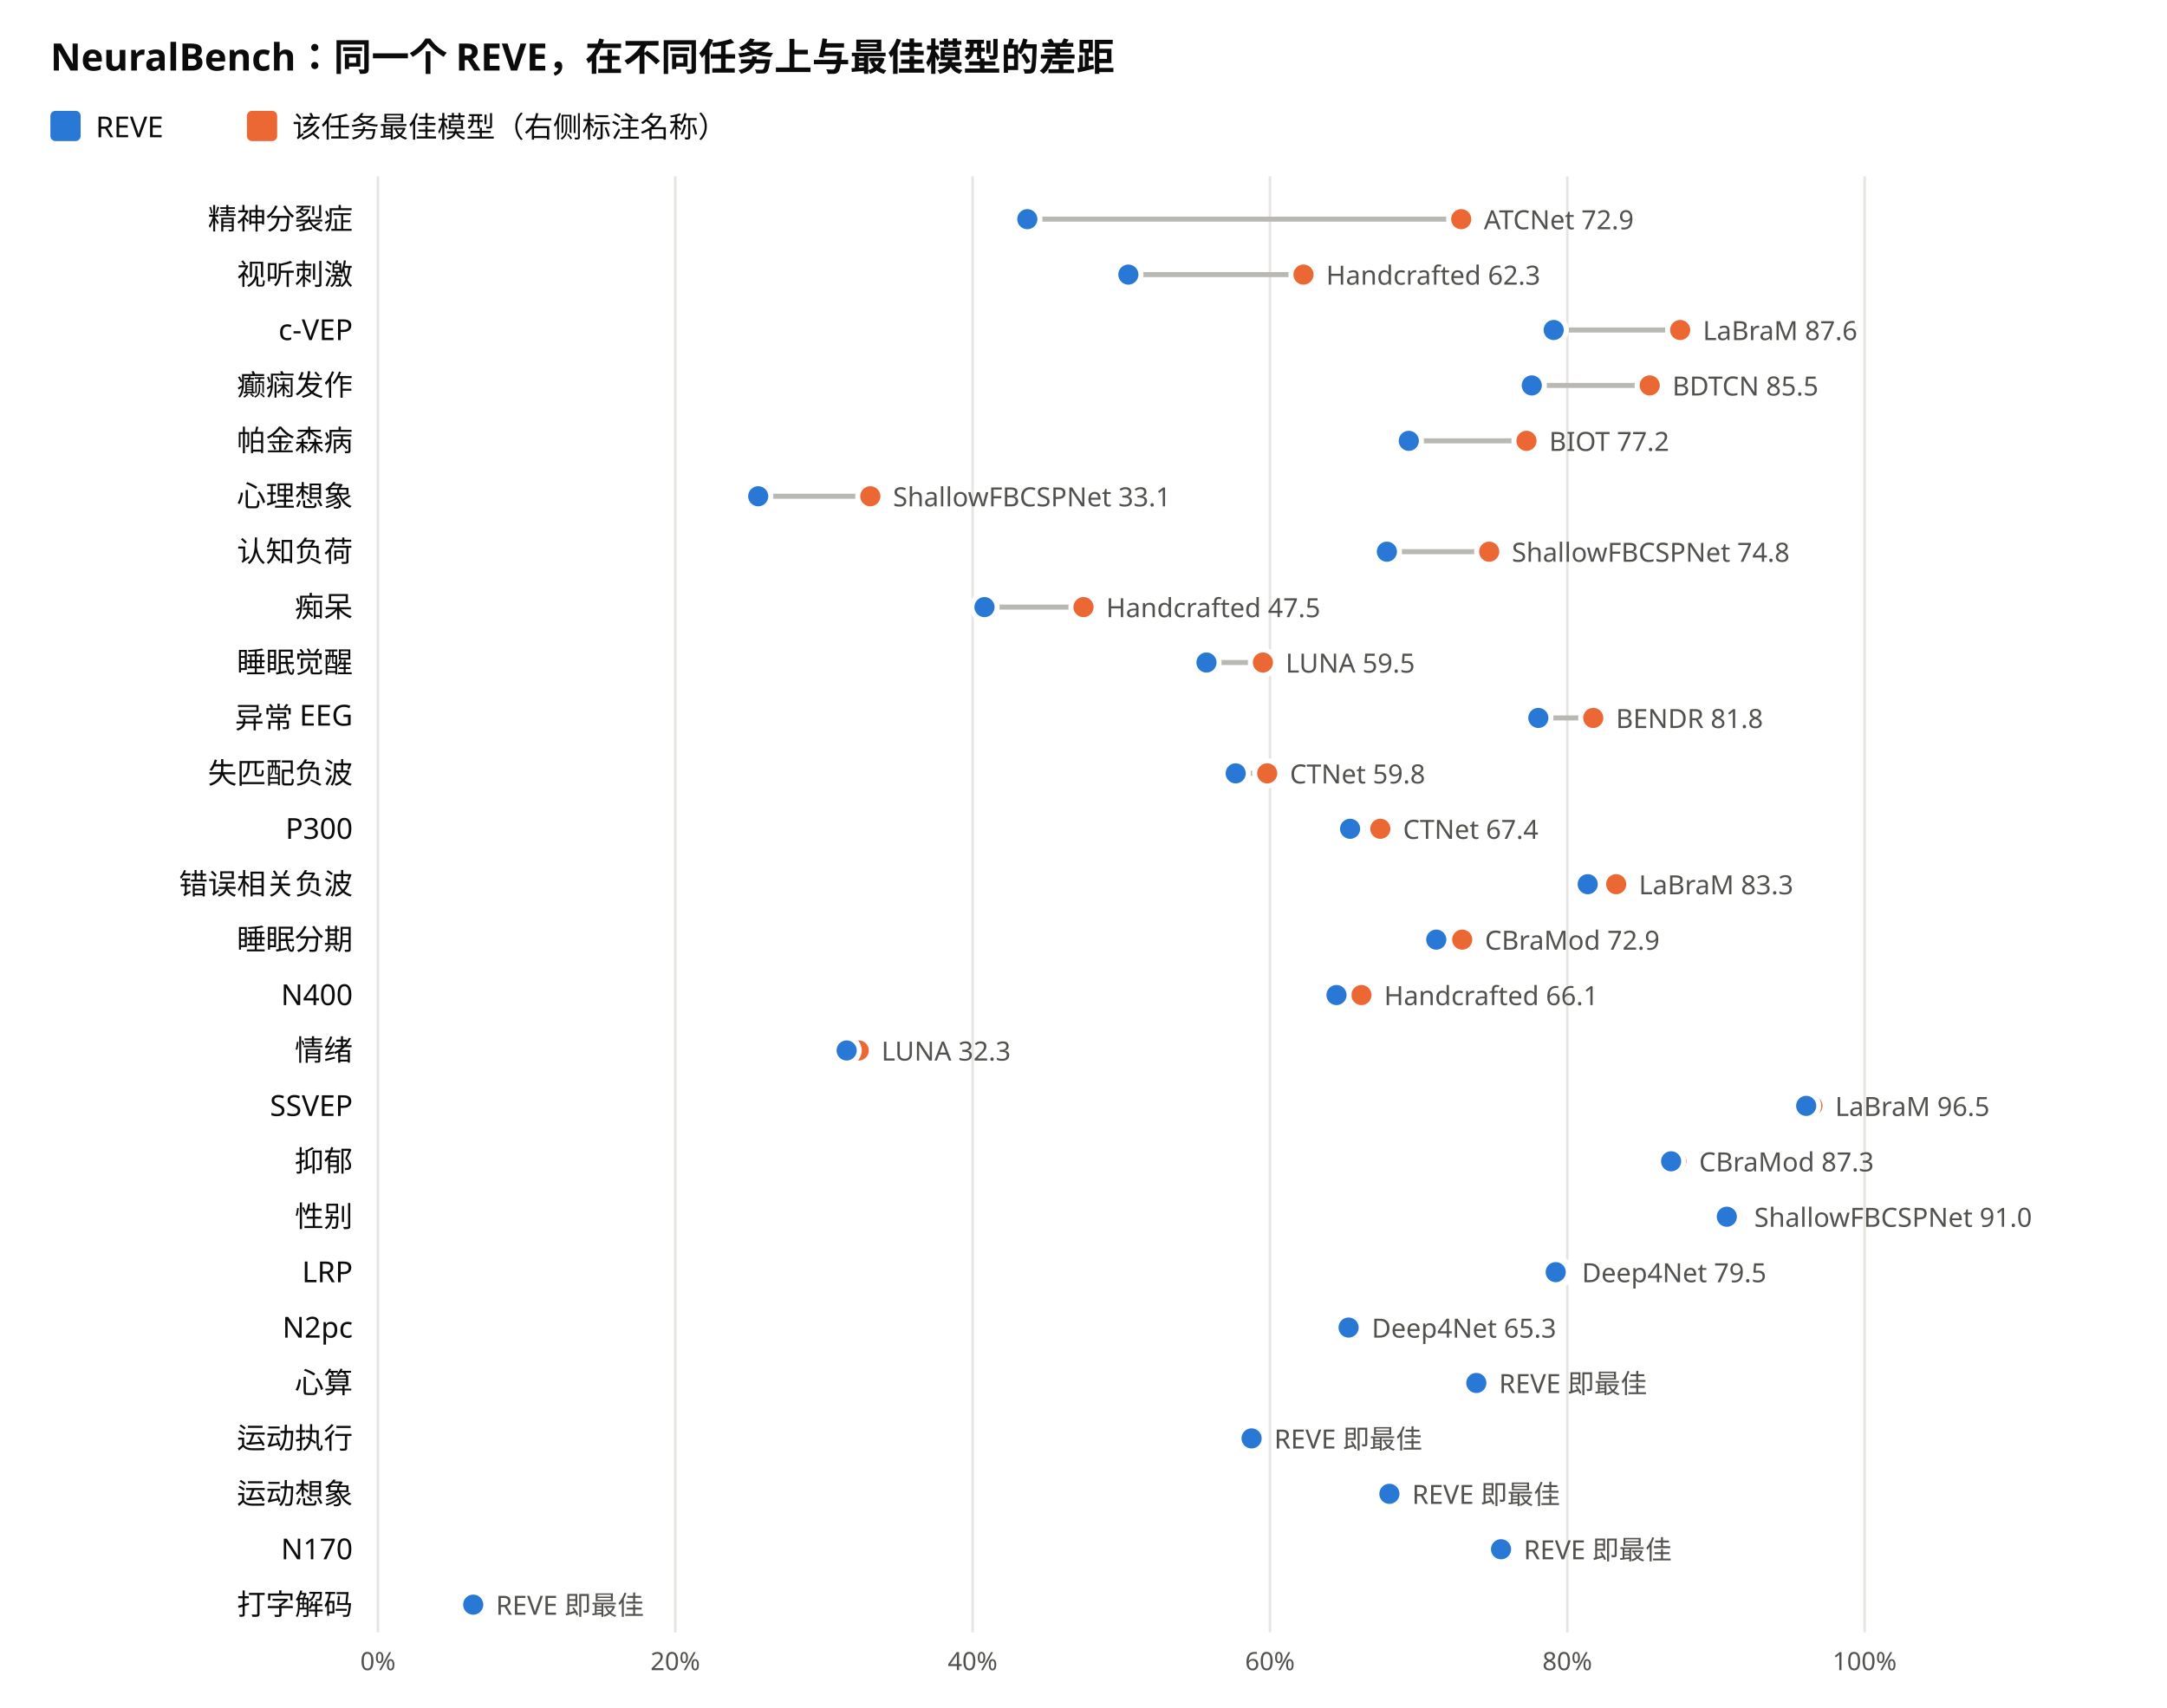
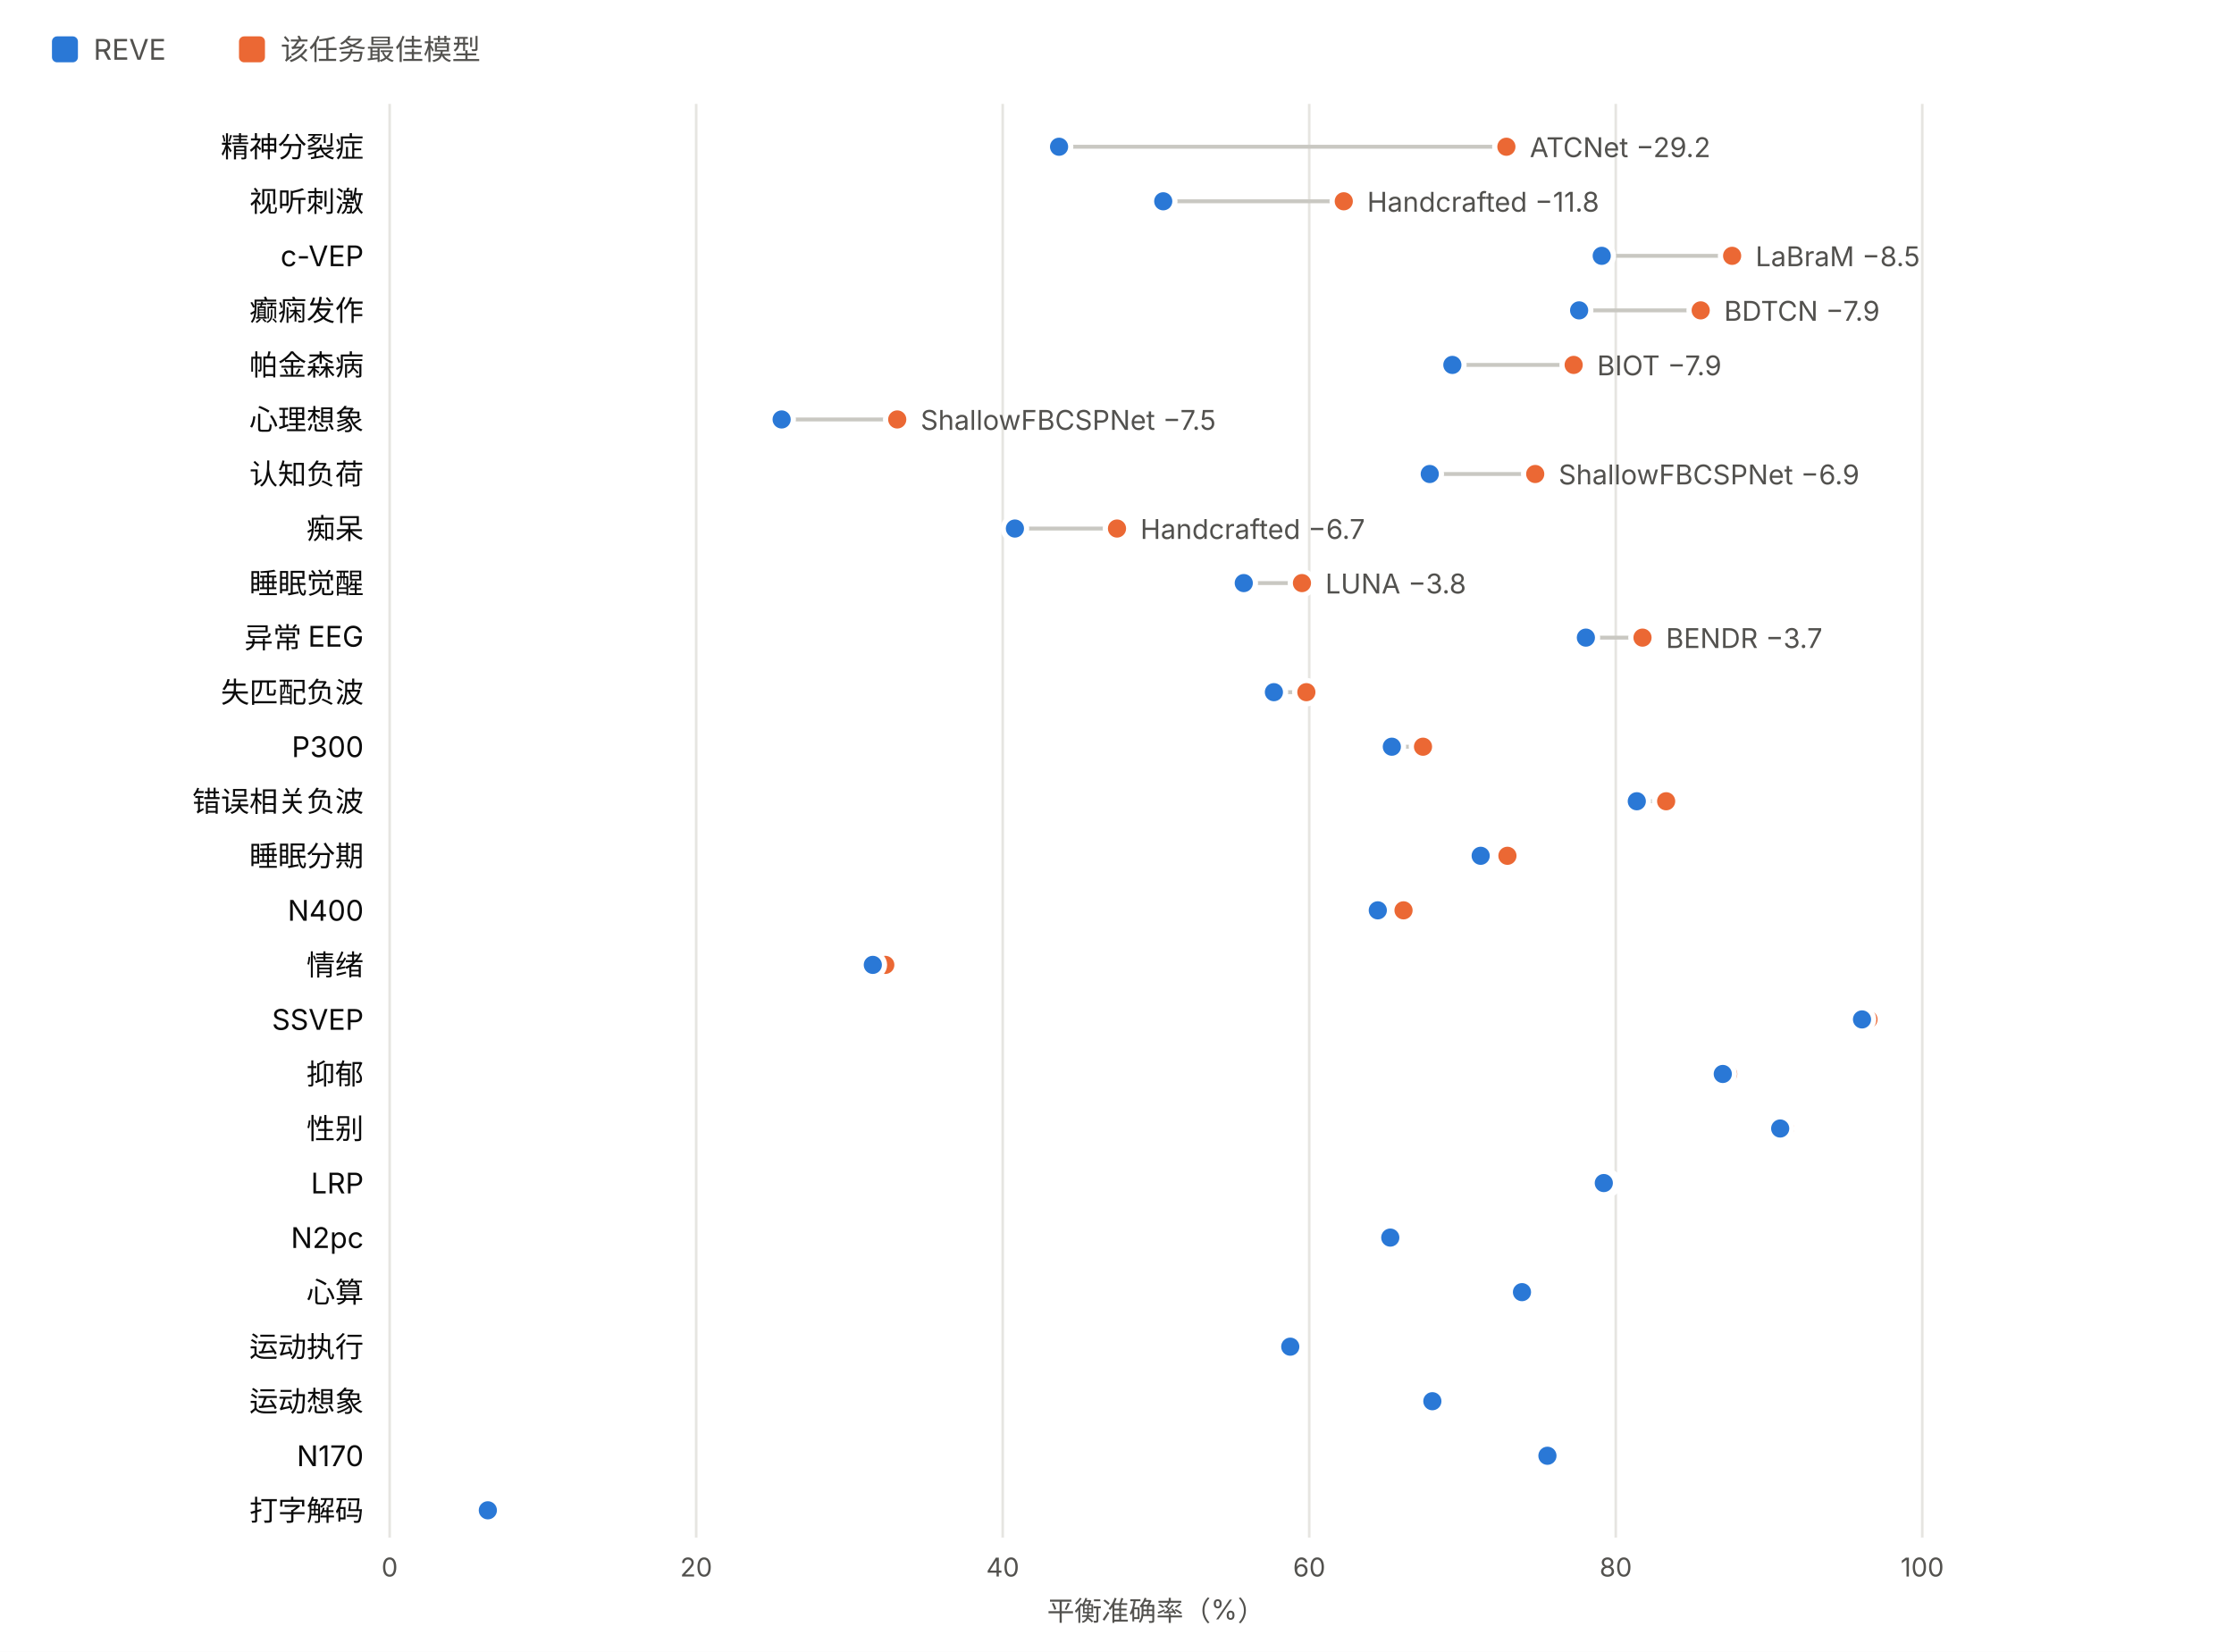
- <svg xmlns="http://www.w3.org/2000/svg" width="860" height="678" viewBox="0 0 860 678">
+ <svg xmlns="http://www.w3.org/2000/svg" width="860" height="636" viewBox="0 0 860 636">
  <rect width="100%" height="100%" fill="#ffffff" />
-   <text x="20.0" y="28.0" font-size="15" fill="#0b0b0b" text-anchor="start" font-weight="bold" font-family="WenQuanYi Zen Hei, sans-serif">NeuralBench：同一个 REVE，在不同任务上与最佳模型的差距</text>
-   <rect x="20.0" y="44.0" width="12.0" height="12.0" rx="2" fill="#2a78d6" />
-   <text x="38.0" y="54.5" font-size="11.5" fill="#0b0b0b" text-anchor="start" font-weight="normal" font-family="WenQuanYi Zen Hei, sans-serif">REVE</text>
-   <rect x="98.0" y="44.0" width="12.0" height="12.0" rx="2" fill="#eb6834" />
-   <text x="116.0" y="54.5" font-size="11.5" fill="#0b0b0b" text-anchor="start" font-weight="normal" font-family="WenQuanYi Zen Hei, sans-serif">该任务最佳模型（右侧标注名称）</text>
-   <line x1="150.0" y1="70.0" x2="150.0" y2="648.0" stroke="#e6e5e1" stroke-width="1" />
-   <text x="150.0" y="663.0" font-size="10" fill="#52514e" text-anchor="middle" font-weight="normal" font-family="WenQuanYi Zen Hei, sans-serif">0%</text>
-   <line x1="268.0" y1="70.0" x2="268.0" y2="648.0" stroke="#e6e5e1" stroke-width="1" />
-   <text x="268.0" y="663.0" font-size="10" fill="#52514e" text-anchor="middle" font-weight="normal" font-family="WenQuanYi Zen Hei, sans-serif">20%</text>
-   <line x1="386.0" y1="70.0" x2="386.0" y2="648.0" stroke="#e6e5e1" stroke-width="1" />
-   <text x="386.0" y="663.0" font-size="10" fill="#52514e" text-anchor="middle" font-weight="normal" font-family="WenQuanYi Zen Hei, sans-serif">40%</text>
-   <line x1="504.0" y1="70.0" x2="504.0" y2="648.0" stroke="#e6e5e1" stroke-width="1" />
-   <text x="504.0" y="663.0" font-size="10" fill="#52514e" text-anchor="middle" font-weight="normal" font-family="WenQuanYi Zen Hei, sans-serif">60%</text>
-   <line x1="622.0" y1="70.0" x2="622.0" y2="648.0" stroke="#e6e5e1" stroke-width="1" />
-   <text x="622.0" y="663.0" font-size="10" fill="#52514e" text-anchor="middle" font-weight="normal" font-family="WenQuanYi Zen Hei, sans-serif">80%</text>
-   <line x1="740.0" y1="70.0" x2="740.0" y2="648.0" stroke="#e6e5e1" stroke-width="1" />
-   <text x="740.0" y="663.0" font-size="10" fill="#52514e" text-anchor="middle" font-weight="normal" font-family="WenQuanYi Zen Hei, sans-serif">100%</text>
-   <text x="140.0" y="91.0" font-size="11.5" fill="#0b0b0b" text-anchor="end" font-weight="normal" font-family="WenQuanYi Zen Hei, sans-serif">精神分裂症</text>
-   <line x1="407.7" y1="87.0" x2="579.9" y2="87.0" stroke="#b9b8b2" stroke-width="2" />
-   <circle cx="579.9" cy="87.0" r="5" fill="#eb6834" stroke="#ffffff" stroke-width="2" />
-   <text x="588.9" y="91.0" font-size="10.5" fill="#52514e" text-anchor="start" font-weight="normal" font-family="WenQuanYi Zen Hei, sans-serif">ATCNet 72.9</text>
-   <circle cx="407.7" cy="87.0" r="5" fill="#2a78d6" stroke="#ffffff" stroke-width="2" />
-   <text x="140.0" y="113.0" font-size="11.5" fill="#0b0b0b" text-anchor="end" font-weight="normal" font-family="WenQuanYi Zen Hei, sans-serif">视听刺激</text>
-   <line x1="447.8" y1="109.0" x2="517.3" y2="109.0" stroke="#b9b8b2" stroke-width="2" />
-   <circle cx="517.3" cy="109.0" r="5" fill="#eb6834" stroke="#ffffff" stroke-width="2" />
-   <text x="526.3" y="113.0" font-size="10.5" fill="#52514e" text-anchor="start" font-weight="normal" font-family="WenQuanYi Zen Hei, sans-serif">Handcrafted 62.3</text>
-   <circle cx="447.8" cy="109.0" r="5" fill="#2a78d6" stroke="#ffffff" stroke-width="2" />
-   <text x="140.0" y="135.0" font-size="11.5" fill="#0b0b0b" text-anchor="end" font-weight="normal" font-family="WenQuanYi Zen Hei, sans-serif">c-VEP</text>
-   <line x1="616.6" y1="131.0" x2="666.8" y2="131.0" stroke="#b9b8b2" stroke-width="2" />
-   <circle cx="666.8" cy="131.0" r="5" fill="#eb6834" stroke="#ffffff" stroke-width="2" />
-   <text x="675.8" y="135.0" font-size="10.5" fill="#52514e" text-anchor="start" font-weight="normal" font-family="WenQuanYi Zen Hei, sans-serif">LaBraM 87.6</text>
-   <circle cx="616.6" cy="131.0" r="5" fill="#2a78d6" stroke="#ffffff" stroke-width="2" />
-   <text x="140.0" y="157.0" font-size="11.5" fill="#0b0b0b" text-anchor="end" font-weight="normal" font-family="WenQuanYi Zen Hei, sans-serif">癫痫发作</text>
-   <line x1="607.9" y1="153.0" x2="654.7" y2="153.0" stroke="#b9b8b2" stroke-width="2" />
-   <circle cx="654.7" cy="153.0" r="5" fill="#eb6834" stroke="#ffffff" stroke-width="2" />
-   <text x="663.7" y="157.0" font-size="10.5" fill="#52514e" text-anchor="start" font-weight="normal" font-family="WenQuanYi Zen Hei, sans-serif">BDTCN 85.5</text>
-   <circle cx="607.9" cy="153.0" r="5" fill="#2a78d6" stroke="#ffffff" stroke-width="2" />
-   <text x="140.0" y="179.0" font-size="11.5" fill="#0b0b0b" text-anchor="end" font-weight="normal" font-family="WenQuanYi Zen Hei, sans-serif">帕金森病</text>
-   <line x1="559.1" y1="175.0" x2="605.8" y2="175.0" stroke="#b9b8b2" stroke-width="2" />
-   <circle cx="605.8" cy="175.0" r="5" fill="#eb6834" stroke="#ffffff" stroke-width="2" />
-   <text x="614.8" y="179.0" font-size="10.5" fill="#52514e" text-anchor="start" font-weight="normal" font-family="WenQuanYi Zen Hei, sans-serif">BIOT 77.2</text>
-   <circle cx="559.1" cy="175.0" r="5" fill="#2a78d6" stroke="#ffffff" stroke-width="2" />
-   <text x="140.0" y="201.0" font-size="11.5" fill="#0b0b0b" text-anchor="end" font-weight="normal" font-family="WenQuanYi Zen Hei, sans-serif">心理想象</text>
-   <line x1="300.9" y1="197.0" x2="345.4" y2="197.0" stroke="#b9b8b2" stroke-width="2" />
-   <circle cx="345.4" cy="197.0" r="5" fill="#eb6834" stroke="#ffffff" stroke-width="2" />
-   <text x="354.4" y="201.0" font-size="10.5" fill="#52514e" text-anchor="start" font-weight="normal" font-family="WenQuanYi Zen Hei, sans-serif">ShallowFBCSPNet 33.1</text>
-   <circle cx="300.9" cy="197.0" r="5" fill="#2a78d6" stroke="#ffffff" stroke-width="2" />
-   <text x="140.0" y="223.0" font-size="11.5" fill="#0b0b0b" text-anchor="end" font-weight="normal" font-family="WenQuanYi Zen Hei, sans-serif">认知负荷</text>
-   <line x1="550.4" y1="219.0" x2="591.0" y2="219.0" stroke="#b9b8b2" stroke-width="2" />
-   <circle cx="591.0" cy="219.0" r="5" fill="#eb6834" stroke="#ffffff" stroke-width="2" />
-   <text x="600.0" y="223.0" font-size="10.5" fill="#52514e" text-anchor="start" font-weight="normal" font-family="WenQuanYi Zen Hei, sans-serif">ShallowFBCSPNet 74.8</text>
-   <circle cx="550.4" cy="219.0" r="5" fill="#2a78d6" stroke="#ffffff" stroke-width="2" />
-   <text x="140.0" y="245.0" font-size="11.5" fill="#0b0b0b" text-anchor="end" font-weight="normal" font-family="WenQuanYi Zen Hei, sans-serif">痴呆</text>
-   <line x1="390.7" y1="241.0" x2="430.0" y2="241.0" stroke="#b9b8b2" stroke-width="2" />
-   <circle cx="430.0" cy="241.0" r="5" fill="#eb6834" stroke="#ffffff" stroke-width="2" />
-   <text x="439.0" y="245.0" font-size="10.5" fill="#52514e" text-anchor="start" font-weight="normal" font-family="WenQuanYi Zen Hei, sans-serif">Handcrafted 47.5</text>
-   <circle cx="390.7" cy="241.0" r="5" fill="#2a78d6" stroke="#ffffff" stroke-width="2" />
-   <text x="140.0" y="267.0" font-size="11.5" fill="#0b0b0b" text-anchor="end" font-weight="normal" font-family="WenQuanYi Zen Hei, sans-serif">睡眠觉醒</text>
-   <line x1="478.8" y1="263.0" x2="501.2" y2="263.0" stroke="#b9b8b2" stroke-width="2" />
-   <circle cx="501.2" cy="263.0" r="5" fill="#eb6834" stroke="#ffffff" stroke-width="2" />
-   <text x="510.2" y="267.0" font-size="10.5" fill="#52514e" text-anchor="start" font-weight="normal" font-family="WenQuanYi Zen Hei, sans-serif">LUNA 59.5</text>
-   <circle cx="478.8" cy="263.0" r="5" fill="#2a78d6" stroke="#ffffff" stroke-width="2" />
-   <text x="140.0" y="289.0" font-size="11.5" fill="#0b0b0b" text-anchor="end" font-weight="normal" font-family="WenQuanYi Zen Hei, sans-serif">异常 EEG</text>
-   <line x1="610.5" y1="285.0" x2="632.3" y2="285.0" stroke="#b9b8b2" stroke-width="2" />
-   <circle cx="632.3" cy="285.0" r="5" fill="#eb6834" stroke="#ffffff" stroke-width="2" />
-   <text x="641.3" y="289.0" font-size="10.5" fill="#52514e" text-anchor="start" font-weight="normal" font-family="WenQuanYi Zen Hei, sans-serif">BENDR 81.8</text>
-   <circle cx="610.5" cy="285.0" r="5" fill="#2a78d6" stroke="#ffffff" stroke-width="2" />
-   <text x="140.0" y="311.0" font-size="11.5" fill="#0b0b0b" text-anchor="end" font-weight="normal" font-family="WenQuanYi Zen Hei, sans-serif">失匹配负波</text>
-   <line x1="490.4" y1="307.0" x2="502.9" y2="307.0" stroke="#b9b8b2" stroke-width="2" />
-   <circle cx="502.9" cy="307.0" r="5" fill="#eb6834" stroke="#ffffff" stroke-width="2" />
-   <text x="511.9" y="311.0" font-size="10.5" fill="#52514e" text-anchor="start" font-weight="normal" font-family="WenQuanYi Zen Hei, sans-serif">CTNet 59.8</text>
-   <circle cx="490.4" cy="307.0" r="5" fill="#2a78d6" stroke="#ffffff" stroke-width="2" />
-   <text x="140.0" y="333.0" font-size="11.5" fill="#0b0b0b" text-anchor="end" font-weight="normal" font-family="WenQuanYi Zen Hei, sans-serif">P300</text>
-   <line x1="535.8" y1="329.0" x2="547.8" y2="329.0" stroke="#b9b8b2" stroke-width="2" />
-   <circle cx="547.8" cy="329.0" r="5" fill="#eb6834" stroke="#ffffff" stroke-width="2" />
-   <text x="556.8" y="333.0" font-size="10.5" fill="#52514e" text-anchor="start" font-weight="normal" font-family="WenQuanYi Zen Hei, sans-serif">CTNet 67.4</text>
-   <circle cx="535.8" cy="329.0" r="5" fill="#2a78d6" stroke="#ffffff" stroke-width="2" />
-   <text x="140.0" y="355.0" font-size="11.5" fill="#0b0b0b" text-anchor="end" font-weight="normal" font-family="WenQuanYi Zen Hei, sans-serif">错误相关负波</text>
-   <line x1="630.1" y1="351.0" x2="641.4" y2="351.0" stroke="#b9b8b2" stroke-width="2" />
-   <circle cx="641.4" cy="351.0" r="5" fill="#eb6834" stroke="#ffffff" stroke-width="2" />
-   <text x="650.4" y="355.0" font-size="10.5" fill="#52514e" text-anchor="start" font-weight="normal" font-family="WenQuanYi Zen Hei, sans-serif">LaBraM 83.3</text>
-   <circle cx="630.1" cy="351.0" r="5" fill="#2a78d6" stroke="#ffffff" stroke-width="2" />
-   <text x="140.0" y="377.0" font-size="11.5" fill="#0b0b0b" text-anchor="end" font-weight="normal" font-family="WenQuanYi Zen Hei, sans-serif">睡眠分期</text>
-   <line x1="570.0" y1="373.0" x2="580.3" y2="373.0" stroke="#b9b8b2" stroke-width="2" />
-   <circle cx="580.3" cy="373.0" r="5" fill="#eb6834" stroke="#ffffff" stroke-width="2" />
-   <text x="589.3" y="377.0" font-size="10.5" fill="#52514e" text-anchor="start" font-weight="normal" font-family="WenQuanYi Zen Hei, sans-serif">CBraMod 72.9</text>
-   <circle cx="570.0" cy="373.0" r="5" fill="#2a78d6" stroke="#ffffff" stroke-width="2" />
-   <text x="140.0" y="399.0" font-size="11.5" fill="#0b0b0b" text-anchor="end" font-weight="normal" font-family="WenQuanYi Zen Hei, sans-serif">N400</text>
-   <line x1="530.4" y1="395.0" x2="540.3" y2="395.0" stroke="#b9b8b2" stroke-width="2" />
-   <circle cx="540.3" cy="395.0" r="5" fill="#eb6834" stroke="#ffffff" stroke-width="2" />
-   <text x="549.3" y="399.0" font-size="10.5" fill="#52514e" text-anchor="start" font-weight="normal" font-family="WenQuanYi Zen Hei, sans-serif">Handcrafted 66.1</text>
-   <circle cx="530.4" cy="395.0" r="5" fill="#2a78d6" stroke="#ffffff" stroke-width="2" />
-   <text x="140.0" y="421.0" font-size="11.5" fill="#0b0b0b" text-anchor="end" font-weight="normal" font-family="WenQuanYi Zen Hei, sans-serif">情绪</text>
-   <line x1="336.0" y1="417.0" x2="340.8" y2="417.0" stroke="#b9b8b2" stroke-width="2" />
-   <circle cx="340.8" cy="417.0" r="5" fill="#eb6834" stroke="#ffffff" stroke-width="2" />
-   <text x="349.8" y="421.0" font-size="10.5" fill="#52514e" text-anchor="start" font-weight="normal" font-family="WenQuanYi Zen Hei, sans-serif">LUNA 32.3</text>
-   <circle cx="336.0" cy="417.0" r="5" fill="#2a78d6" stroke="#ffffff" stroke-width="2" />
-   <text x="140.0" y="443.0" font-size="11.5" fill="#0b0b0b" text-anchor="end" font-weight="normal" font-family="WenQuanYi Zen Hei, sans-serif">SSVEP</text>
-   <line x1="716.8" y1="439.0" x2="719.3" y2="439.0" stroke="#b9b8b2" stroke-width="2" />
-   <circle cx="719.3" cy="439.0" r="5" fill="#eb6834" stroke="#ffffff" stroke-width="2" />
-   <text x="728.3" y="443.0" font-size="10.5" fill="#52514e" text-anchor="start" font-weight="normal" font-family="WenQuanYi Zen Hei, sans-serif">LaBraM 96.5</text>
-   <circle cx="716.8" cy="439.0" r="5" fill="#2a78d6" stroke="#ffffff" stroke-width="2" />
-   <text x="140.0" y="465.0" font-size="11.5" fill="#0b0b0b" text-anchor="end" font-weight="normal" font-family="WenQuanYi Zen Hei, sans-serif">抑郁</text>
-   <line x1="663.2" y1="461.0" x2="665.3" y2="461.0" stroke="#b9b8b2" stroke-width="2" />
-   <circle cx="665.3" cy="461.0" r="5" fill="#eb6834" stroke="#ffffff" stroke-width="2" />
-   <text x="674.3" y="465.0" font-size="10.5" fill="#52514e" text-anchor="start" font-weight="normal" font-family="WenQuanYi Zen Hei, sans-serif">CBraMod 87.3</text>
-   <circle cx="663.2" cy="461.0" r="5" fill="#2a78d6" stroke="#ffffff" stroke-width="2" />
-   <text x="140.0" y="487.0" font-size="11.5" fill="#0b0b0b" text-anchor="end" font-weight="normal" font-family="WenQuanYi Zen Hei, sans-serif">性别</text>
-   <line x1="685.3" y1="483.0" x2="687.2" y2="483.0" stroke="#b9b8b2" stroke-width="2" />
-   <circle cx="687.2" cy="483.0" r="5" fill="#eb6834" stroke="#ffffff" stroke-width="2" />
-   <text x="696.2" y="487.0" font-size="10.5" fill="#52514e" text-anchor="start" font-weight="normal" font-family="WenQuanYi Zen Hei, sans-serif">ShallowFBCSPNet 91.0</text>
-   <circle cx="685.3" cy="483.0" r="5" fill="#2a78d6" stroke="#ffffff" stroke-width="2" />
-   <text x="140.0" y="509.0" font-size="11.5" fill="#0b0b0b" text-anchor="end" font-weight="normal" font-family="WenQuanYi Zen Hei, sans-serif">LRP</text>
-   <line x1="617.4" y1="505.0" x2="618.8" y2="505.0" stroke="#b9b8b2" stroke-width="2" />
-   <circle cx="618.8" cy="505.0" r="5" fill="#eb6834" stroke="#ffffff" stroke-width="2" />
-   <text x="627.8" y="509.0" font-size="10.5" fill="#52514e" text-anchor="start" font-weight="normal" font-family="WenQuanYi Zen Hei, sans-serif">Deep4Net 79.5</text>
-   <circle cx="617.4" cy="505.0" r="5" fill="#2a78d6" stroke="#ffffff" stroke-width="2" />
-   <text x="140.0" y="531.0" font-size="11.5" fill="#0b0b0b" text-anchor="end" font-weight="normal" font-family="WenQuanYi Zen Hei, sans-serif">N2pc</text>
-   <line x1="535.2" y1="527.0" x2="535.4" y2="527.0" stroke="#b9b8b2" stroke-width="2" />
-   <circle cx="535.4" cy="527.0" r="5" fill="#eb6834" stroke="#ffffff" stroke-width="2" />
-   <text x="544.4" y="531.0" font-size="10.5" fill="#52514e" text-anchor="start" font-weight="normal" font-family="WenQuanYi Zen Hei, sans-serif">Deep4Net 65.3</text>
-   <circle cx="535.2" cy="527.0" r="5" fill="#2a78d6" stroke="#ffffff" stroke-width="2" />
-   <text x="140.0" y="553.0" font-size="11.5" fill="#0b0b0b" text-anchor="end" font-weight="normal" font-family="WenQuanYi Zen Hei, sans-serif">心算</text>
-   <text x="594.9" y="553.0" font-size="10.5" fill="#52514e" text-anchor="start" font-weight="normal" font-family="WenQuanYi Zen Hei, sans-serif">REVE 即最佳</text>
-   <circle cx="585.9" cy="549.0" r="5" fill="#2a78d6" stroke="#ffffff" stroke-width="2" />
-   <text x="140.0" y="575.0" font-size="11.5" fill="#0b0b0b" text-anchor="end" font-weight="normal" font-family="WenQuanYi Zen Hei, sans-serif">运动执行</text>
-   <text x="505.7" y="575.0" font-size="10.5" fill="#52514e" text-anchor="start" font-weight="normal" font-family="WenQuanYi Zen Hei, sans-serif">REVE 即最佳</text>
-   <circle cx="496.7" cy="571.0" r="5" fill="#2a78d6" stroke="#ffffff" stroke-width="2" />
-   <text x="140.0" y="597.0" font-size="11.5" fill="#0b0b0b" text-anchor="end" font-weight="normal" font-family="WenQuanYi Zen Hei, sans-serif">运动想象</text>
-   <text x="560.4" y="597.0" font-size="10.5" fill="#52514e" text-anchor="start" font-weight="normal" font-family="WenQuanYi Zen Hei, sans-serif">REVE 即最佳</text>
-   <circle cx="551.4" cy="593.0" r="5" fill="#2a78d6" stroke="#ffffff" stroke-width="2" />
-   <text x="140.0" y="619.0" font-size="11.5" fill="#0b0b0b" text-anchor="end" font-weight="normal" font-family="WenQuanYi Zen Hei, sans-serif">N170</text>
-   <text x="604.7" y="619.0" font-size="10.5" fill="#52514e" text-anchor="start" font-weight="normal" font-family="WenQuanYi Zen Hei, sans-serif">REVE 即最佳</text>
-   <circle cx="595.7" cy="615.0" r="5" fill="#2a78d6" stroke="#ffffff" stroke-width="2" />
-   <text x="140.0" y="641.0" font-size="11.5" fill="#0b0b0b" text-anchor="end" font-weight="normal" font-family="WenQuanYi Zen Hei, sans-serif">打字解码</text>
-   <text x="196.8" y="641.0" font-size="10.5" fill="#52514e" text-anchor="start" font-weight="normal" font-family="WenQuanYi Zen Hei, sans-serif">REVE 即最佳</text>
-   <circle cx="187.8" cy="637.0" r="5" fill="#2a78d6" stroke="#ffffff" stroke-width="2" />
+   <rect x="20.0" y="14.0" width="10.0" height="10.0" rx="2" fill="#2a78d6" />
+   <text x="36.0" y="23.0" font-size="11" fill="#52514e" text-anchor="start" font-weight="normal" font-family="Inter, WenQuanYi Zen Hei, sans-serif">REVE</text>
+   <rect x="92.0" y="14.0" width="10.0" height="10.0" rx="2" fill="#eb6834" />
+   <text x="108.0" y="23.0" font-size="11" fill="#52514e" text-anchor="start" font-weight="normal" font-family="Inter, WenQuanYi Zen Hei, sans-serif">该任务最佳模型</text>
+   <line x1="150.0" y1="40.0" x2="150.0" y2="592.0" stroke="#e6e5e1" stroke-width="1" />
+   <text x="150.0" y="607.0" font-size="10" fill="#52514e" text-anchor="middle" font-weight="normal" font-family="Inter, WenQuanYi Zen Hei, sans-serif">0</text>
+   <line x1="268.0" y1="40.0" x2="268.0" y2="592.0" stroke="#e6e5e1" stroke-width="1" />
+   <text x="268.0" y="607.0" font-size="10" fill="#52514e" text-anchor="middle" font-weight="normal" font-family="Inter, WenQuanYi Zen Hei, sans-serif">20</text>
+   <line x1="386.0" y1="40.0" x2="386.0" y2="592.0" stroke="#e6e5e1" stroke-width="1" />
+   <text x="386.0" y="607.0" font-size="10" fill="#52514e" text-anchor="middle" font-weight="normal" font-family="Inter, WenQuanYi Zen Hei, sans-serif">40</text>
+   <line x1="504.0" y1="40.0" x2="504.0" y2="592.0" stroke="#e6e5e1" stroke-width="1" />
+   <text x="504.0" y="607.0" font-size="10" fill="#52514e" text-anchor="middle" font-weight="normal" font-family="Inter, WenQuanYi Zen Hei, sans-serif">60</text>
+   <line x1="622.0" y1="40.0" x2="622.0" y2="592.0" stroke="#e6e5e1" stroke-width="1" />
+   <text x="622.0" y="607.0" font-size="10" fill="#52514e" text-anchor="middle" font-weight="normal" font-family="Inter, WenQuanYi Zen Hei, sans-serif">80</text>
+   <line x1="740.0" y1="40.0" x2="740.0" y2="592.0" stroke="#e6e5e1" stroke-width="1" />
+   <text x="740.0" y="607.0" font-size="10" fill="#52514e" text-anchor="middle" font-weight="normal" font-family="Inter, WenQuanYi Zen Hei, sans-serif">100</text>
+   <text x="445.0" y="624.0" font-size="10.5" fill="#52514e" text-anchor="middle" font-weight="normal" font-family="Inter, WenQuanYi Zen Hei, sans-serif">平衡准确率（%）</text>
+   <text x="140.0" y="60.5" font-size="11" fill="#0b0b0b" text-anchor="end" font-weight="normal" font-family="Inter, WenQuanYi Zen Hei, sans-serif">精神分裂症</text>
+   <line x1="407.7" y1="56.5" x2="579.9" y2="56.5" stroke="#c9c8c2" stroke-width="1.5" />
+   <circle cx="579.9" cy="56.5" r="4.5" fill="#eb6834" stroke="#ffffff" stroke-width="2" />
+   <text x="588.9" y="60.5" font-size="10.5" fill="#52514e" text-anchor="start" font-weight="normal" font-family="Inter, WenQuanYi Zen Hei, sans-serif">ATCNet  −29.2</text>
+   <circle cx="407.7" cy="56.5" r="4.5" fill="#2a78d6" stroke="#ffffff" stroke-width="2" />
+   <text x="140.0" y="81.5" font-size="11" fill="#0b0b0b" text-anchor="end" font-weight="normal" font-family="Inter, WenQuanYi Zen Hei, sans-serif">视听刺激</text>
+   <line x1="447.8" y1="77.5" x2="517.3" y2="77.5" stroke="#c9c8c2" stroke-width="1.5" />
+   <circle cx="517.3" cy="77.5" r="4.5" fill="#eb6834" stroke="#ffffff" stroke-width="2" />
+   <text x="526.3" y="81.5" font-size="10.5" fill="#52514e" text-anchor="start" font-weight="normal" font-family="Inter, WenQuanYi Zen Hei, sans-serif">Handcrafted  −11.8</text>
+   <circle cx="447.8" cy="77.5" r="4.5" fill="#2a78d6" stroke="#ffffff" stroke-width="2" />
+   <text x="140.0" y="102.5" font-size="11" fill="#0b0b0b" text-anchor="end" font-weight="normal" font-family="Inter, WenQuanYi Zen Hei, sans-serif">c-VEP</text>
+   <line x1="616.6" y1="98.5" x2="666.8" y2="98.5" stroke="#c9c8c2" stroke-width="1.5" />
+   <circle cx="666.8" cy="98.5" r="4.5" fill="#eb6834" stroke="#ffffff" stroke-width="2" />
+   <text x="675.8" y="102.5" font-size="10.5" fill="#52514e" text-anchor="start" font-weight="normal" font-family="Inter, WenQuanYi Zen Hei, sans-serif">LaBraM  −8.5</text>
+   <circle cx="616.6" cy="98.5" r="4.5" fill="#2a78d6" stroke="#ffffff" stroke-width="2" />
+   <text x="140.0" y="123.5" font-size="11" fill="#0b0b0b" text-anchor="end" font-weight="normal" font-family="Inter, WenQuanYi Zen Hei, sans-serif">癫痫发作</text>
+   <line x1="607.9" y1="119.5" x2="654.7" y2="119.5" stroke="#c9c8c2" stroke-width="1.5" />
+   <circle cx="654.7" cy="119.5" r="4.5" fill="#eb6834" stroke="#ffffff" stroke-width="2" />
+   <text x="663.7" y="123.5" font-size="10.5" fill="#52514e" text-anchor="start" font-weight="normal" font-family="Inter, WenQuanYi Zen Hei, sans-serif">BDTCN  −7.9</text>
+   <circle cx="607.9" cy="119.5" r="4.5" fill="#2a78d6" stroke="#ffffff" stroke-width="2" />
+   <text x="140.0" y="144.5" font-size="11" fill="#0b0b0b" text-anchor="end" font-weight="normal" font-family="Inter, WenQuanYi Zen Hei, sans-serif">帕金森病</text>
+   <line x1="559.1" y1="140.5" x2="605.8" y2="140.5" stroke="#c9c8c2" stroke-width="1.5" />
+   <circle cx="605.8" cy="140.5" r="4.5" fill="#eb6834" stroke="#ffffff" stroke-width="2" />
+   <text x="614.8" y="144.5" font-size="10.5" fill="#52514e" text-anchor="start" font-weight="normal" font-family="Inter, WenQuanYi Zen Hei, sans-serif">BIOT  −7.9</text>
+   <circle cx="559.1" cy="140.5" r="4.5" fill="#2a78d6" stroke="#ffffff" stroke-width="2" />
+   <text x="140.0" y="165.5" font-size="11" fill="#0b0b0b" text-anchor="end" font-weight="normal" font-family="Inter, WenQuanYi Zen Hei, sans-serif">心理想象</text>
+   <line x1="300.9" y1="161.5" x2="345.4" y2="161.5" stroke="#c9c8c2" stroke-width="1.5" />
+   <circle cx="345.4" cy="161.5" r="4.5" fill="#eb6834" stroke="#ffffff" stroke-width="2" />
+   <text x="354.4" y="165.5" font-size="10.5" fill="#52514e" text-anchor="start" font-weight="normal" font-family="Inter, WenQuanYi Zen Hei, sans-serif">ShallowFBCSPNet  −7.5</text>
+   <circle cx="300.9" cy="161.5" r="4.5" fill="#2a78d6" stroke="#ffffff" stroke-width="2" />
+   <text x="140.0" y="186.5" font-size="11" fill="#0b0b0b" text-anchor="end" font-weight="normal" font-family="Inter, WenQuanYi Zen Hei, sans-serif">认知负荷</text>
+   <line x1="550.4" y1="182.5" x2="591.0" y2="182.5" stroke="#c9c8c2" stroke-width="1.5" />
+   <circle cx="591.0" cy="182.5" r="4.5" fill="#eb6834" stroke="#ffffff" stroke-width="2" />
+   <text x="600.0" y="186.5" font-size="10.5" fill="#52514e" text-anchor="start" font-weight="normal" font-family="Inter, WenQuanYi Zen Hei, sans-serif">ShallowFBCSPNet  −6.9</text>
+   <circle cx="550.4" cy="182.5" r="4.5" fill="#2a78d6" stroke="#ffffff" stroke-width="2" />
+   <text x="140.0" y="207.5" font-size="11" fill="#0b0b0b" text-anchor="end" font-weight="normal" font-family="Inter, WenQuanYi Zen Hei, sans-serif">痴呆</text>
+   <line x1="390.7" y1="203.5" x2="430.0" y2="203.5" stroke="#c9c8c2" stroke-width="1.5" />
+   <circle cx="430.0" cy="203.5" r="4.5" fill="#eb6834" stroke="#ffffff" stroke-width="2" />
+   <text x="439.0" y="207.5" font-size="10.5" fill="#52514e" text-anchor="start" font-weight="normal" font-family="Inter, WenQuanYi Zen Hei, sans-serif">Handcrafted  −6.7</text>
+   <circle cx="390.7" cy="203.5" r="4.5" fill="#2a78d6" stroke="#ffffff" stroke-width="2" />
+   <text x="140.0" y="228.5" font-size="11" fill="#0b0b0b" text-anchor="end" font-weight="normal" font-family="Inter, WenQuanYi Zen Hei, sans-serif">睡眠觉醒</text>
+   <line x1="478.8" y1="224.5" x2="501.2" y2="224.5" stroke="#c9c8c2" stroke-width="1.5" />
+   <circle cx="501.2" cy="224.5" r="4.5" fill="#eb6834" stroke="#ffffff" stroke-width="2" />
+   <text x="510.2" y="228.5" font-size="10.5" fill="#52514e" text-anchor="start" font-weight="normal" font-family="Inter, WenQuanYi Zen Hei, sans-serif">LUNA  −3.8</text>
+   <circle cx="478.8" cy="224.5" r="4.5" fill="#2a78d6" stroke="#ffffff" stroke-width="2" />
+   <text x="140.0" y="249.5" font-size="11" fill="#0b0b0b" text-anchor="end" font-weight="normal" font-family="Inter, WenQuanYi Zen Hei, sans-serif">异常 EEG</text>
+   <line x1="610.5" y1="245.5" x2="632.3" y2="245.5" stroke="#c9c8c2" stroke-width="1.5" />
+   <circle cx="632.3" cy="245.5" r="4.5" fill="#eb6834" stroke="#ffffff" stroke-width="2" />
+   <text x="641.3" y="249.5" font-size="10.5" fill="#52514e" text-anchor="start" font-weight="normal" font-family="Inter, WenQuanYi Zen Hei, sans-serif">BENDR  −3.7</text>
+   <circle cx="610.5" cy="245.5" r="4.5" fill="#2a78d6" stroke="#ffffff" stroke-width="2" />
+   <text x="140.0" y="270.5" font-size="11" fill="#0b0b0b" text-anchor="end" font-weight="normal" font-family="Inter, WenQuanYi Zen Hei, sans-serif">失匹配负波</text>
+   <line x1="490.4" y1="266.5" x2="502.9" y2="266.5" stroke="#c9c8c2" stroke-width="1.5" />
+   <circle cx="502.9" cy="266.5" r="4.5" fill="#eb6834" stroke="#ffffff" stroke-width="2" />
+   <circle cx="490.4" cy="266.5" r="4.5" fill="#2a78d6" stroke="#ffffff" stroke-width="2" />
+   <text x="140.0" y="291.5" font-size="11" fill="#0b0b0b" text-anchor="end" font-weight="normal" font-family="Inter, WenQuanYi Zen Hei, sans-serif">P300</text>
+   <line x1="535.8" y1="287.5" x2="547.8" y2="287.5" stroke="#c9c8c2" stroke-width="1.5" />
+   <circle cx="547.8" cy="287.5" r="4.5" fill="#eb6834" stroke="#ffffff" stroke-width="2" />
+   <circle cx="535.8" cy="287.5" r="4.5" fill="#2a78d6" stroke="#ffffff" stroke-width="2" />
+   <text x="140.0" y="312.5" font-size="11" fill="#0b0b0b" text-anchor="end" font-weight="normal" font-family="Inter, WenQuanYi Zen Hei, sans-serif">错误相关负波</text>
+   <line x1="630.1" y1="308.5" x2="641.4" y2="308.5" stroke="#c9c8c2" stroke-width="1.5" />
+   <circle cx="641.4" cy="308.5" r="4.5" fill="#eb6834" stroke="#ffffff" stroke-width="2" />
+   <circle cx="630.1" cy="308.5" r="4.5" fill="#2a78d6" stroke="#ffffff" stroke-width="2" />
+   <text x="140.0" y="333.5" font-size="11" fill="#0b0b0b" text-anchor="end" font-weight="normal" font-family="Inter, WenQuanYi Zen Hei, sans-serif">睡眠分期</text>
+   <line x1="570.0" y1="329.5" x2="580.3" y2="329.5" stroke="#c9c8c2" stroke-width="1.5" />
+   <circle cx="580.3" cy="329.5" r="4.5" fill="#eb6834" stroke="#ffffff" stroke-width="2" />
+   <circle cx="570.0" cy="329.5" r="4.5" fill="#2a78d6" stroke="#ffffff" stroke-width="2" />
+   <text x="140.0" y="354.5" font-size="11" fill="#0b0b0b" text-anchor="end" font-weight="normal" font-family="Inter, WenQuanYi Zen Hei, sans-serif">N400</text>
+   <line x1="530.4" y1="350.5" x2="540.3" y2="350.5" stroke="#c9c8c2" stroke-width="1.5" />
+   <circle cx="540.3" cy="350.5" r="4.5" fill="#eb6834" stroke="#ffffff" stroke-width="2" />
+   <circle cx="530.4" cy="350.5" r="4.5" fill="#2a78d6" stroke="#ffffff" stroke-width="2" />
+   <text x="140.0" y="375.5" font-size="11" fill="#0b0b0b" text-anchor="end" font-weight="normal" font-family="Inter, WenQuanYi Zen Hei, sans-serif">情绪</text>
+   <line x1="336.0" y1="371.5" x2="340.8" y2="371.5" stroke="#c9c8c2" stroke-width="1.5" />
+   <circle cx="340.8" cy="371.5" r="4.5" fill="#eb6834" stroke="#ffffff" stroke-width="2" />
+   <circle cx="336.0" cy="371.5" r="4.5" fill="#2a78d6" stroke="#ffffff" stroke-width="2" />
+   <text x="140.0" y="396.5" font-size="11" fill="#0b0b0b" text-anchor="end" font-weight="normal" font-family="Inter, WenQuanYi Zen Hei, sans-serif">SSVEP</text>
+   <line x1="716.8" y1="392.5" x2="719.3" y2="392.5" stroke="#c9c8c2" stroke-width="1.5" />
+   <circle cx="719.3" cy="392.5" r="4.5" fill="#eb6834" stroke="#ffffff" stroke-width="2" />
+   <circle cx="716.8" cy="392.5" r="4.5" fill="#2a78d6" stroke="#ffffff" stroke-width="2" />
+   <text x="140.0" y="417.5" font-size="11" fill="#0b0b0b" text-anchor="end" font-weight="normal" font-family="Inter, WenQuanYi Zen Hei, sans-serif">抑郁</text>
+   <line x1="663.2" y1="413.5" x2="665.3" y2="413.5" stroke="#c9c8c2" stroke-width="1.5" />
+   <circle cx="665.3" cy="413.5" r="4.5" fill="#eb6834" stroke="#ffffff" stroke-width="2" />
+   <circle cx="663.2" cy="413.5" r="4.5" fill="#2a78d6" stroke="#ffffff" stroke-width="2" />
+   <text x="140.0" y="438.5" font-size="11" fill="#0b0b0b" text-anchor="end" font-weight="normal" font-family="Inter, WenQuanYi Zen Hei, sans-serif">性别</text>
+   <line x1="685.3" y1="434.5" x2="687.2" y2="434.5" stroke="#c9c8c2" stroke-width="1.5" />
+   <circle cx="687.2" cy="434.5" r="4.5" fill="#eb6834" stroke="#ffffff" stroke-width="2" />
+   <circle cx="685.3" cy="434.5" r="4.5" fill="#2a78d6" stroke="#ffffff" stroke-width="2" />
+   <text x="140.0" y="459.5" font-size="11" fill="#0b0b0b" text-anchor="end" font-weight="normal" font-family="Inter, WenQuanYi Zen Hei, sans-serif">LRP</text>
+   <line x1="617.4" y1="455.5" x2="618.8" y2="455.5" stroke="#c9c8c2" stroke-width="1.5" />
+   <circle cx="618.8" cy="455.5" r="4.5" fill="#eb6834" stroke="#ffffff" stroke-width="2" />
+   <circle cx="617.4" cy="455.5" r="4.5" fill="#2a78d6" stroke="#ffffff" stroke-width="2" />
+   <text x="140.0" y="480.5" font-size="11" fill="#0b0b0b" text-anchor="end" font-weight="normal" font-family="Inter, WenQuanYi Zen Hei, sans-serif">N2pc</text>
+   <line x1="535.2" y1="476.5" x2="535.4" y2="476.5" stroke="#c9c8c2" stroke-width="1.5" />
+   <circle cx="535.4" cy="476.5" r="4.5" fill="#eb6834" stroke="#ffffff" stroke-width="2" />
+   <circle cx="535.2" cy="476.5" r="4.5" fill="#2a78d6" stroke="#ffffff" stroke-width="2" />
+   <text x="140.0" y="501.5" font-size="11" fill="#0b0b0b" text-anchor="end" font-weight="normal" font-family="Inter, WenQuanYi Zen Hei, sans-serif">心算</text>
+   <circle cx="585.9" cy="497.5" r="4.5" fill="#2a78d6" stroke="#ffffff" stroke-width="2" />
+   <text x="140.0" y="522.5" font-size="11" fill="#0b0b0b" text-anchor="end" font-weight="normal" font-family="Inter, WenQuanYi Zen Hei, sans-serif">运动执行</text>
+   <circle cx="496.7" cy="518.5" r="4.5" fill="#2a78d6" stroke="#ffffff" stroke-width="2" />
+   <text x="140.0" y="543.5" font-size="11" fill="#0b0b0b" text-anchor="end" font-weight="normal" font-family="Inter, WenQuanYi Zen Hei, sans-serif">运动想象</text>
+   <circle cx="551.4" cy="539.5" r="4.5" fill="#2a78d6" stroke="#ffffff" stroke-width="2" />
+   <text x="140.0" y="564.5" font-size="11" fill="#0b0b0b" text-anchor="end" font-weight="normal" font-family="Inter, WenQuanYi Zen Hei, sans-serif">N170</text>
+   <circle cx="595.7" cy="560.5" r="4.5" fill="#2a78d6" stroke="#ffffff" stroke-width="2" />
+   <text x="140.0" y="585.5" font-size="11" fill="#0b0b0b" text-anchor="end" font-weight="normal" font-family="Inter, WenQuanYi Zen Hei, sans-serif">打字解码</text>
+   <circle cx="187.8" cy="581.5" r="4.5" fill="#2a78d6" stroke="#ffffff" stroke-width="2" />
</svg>
